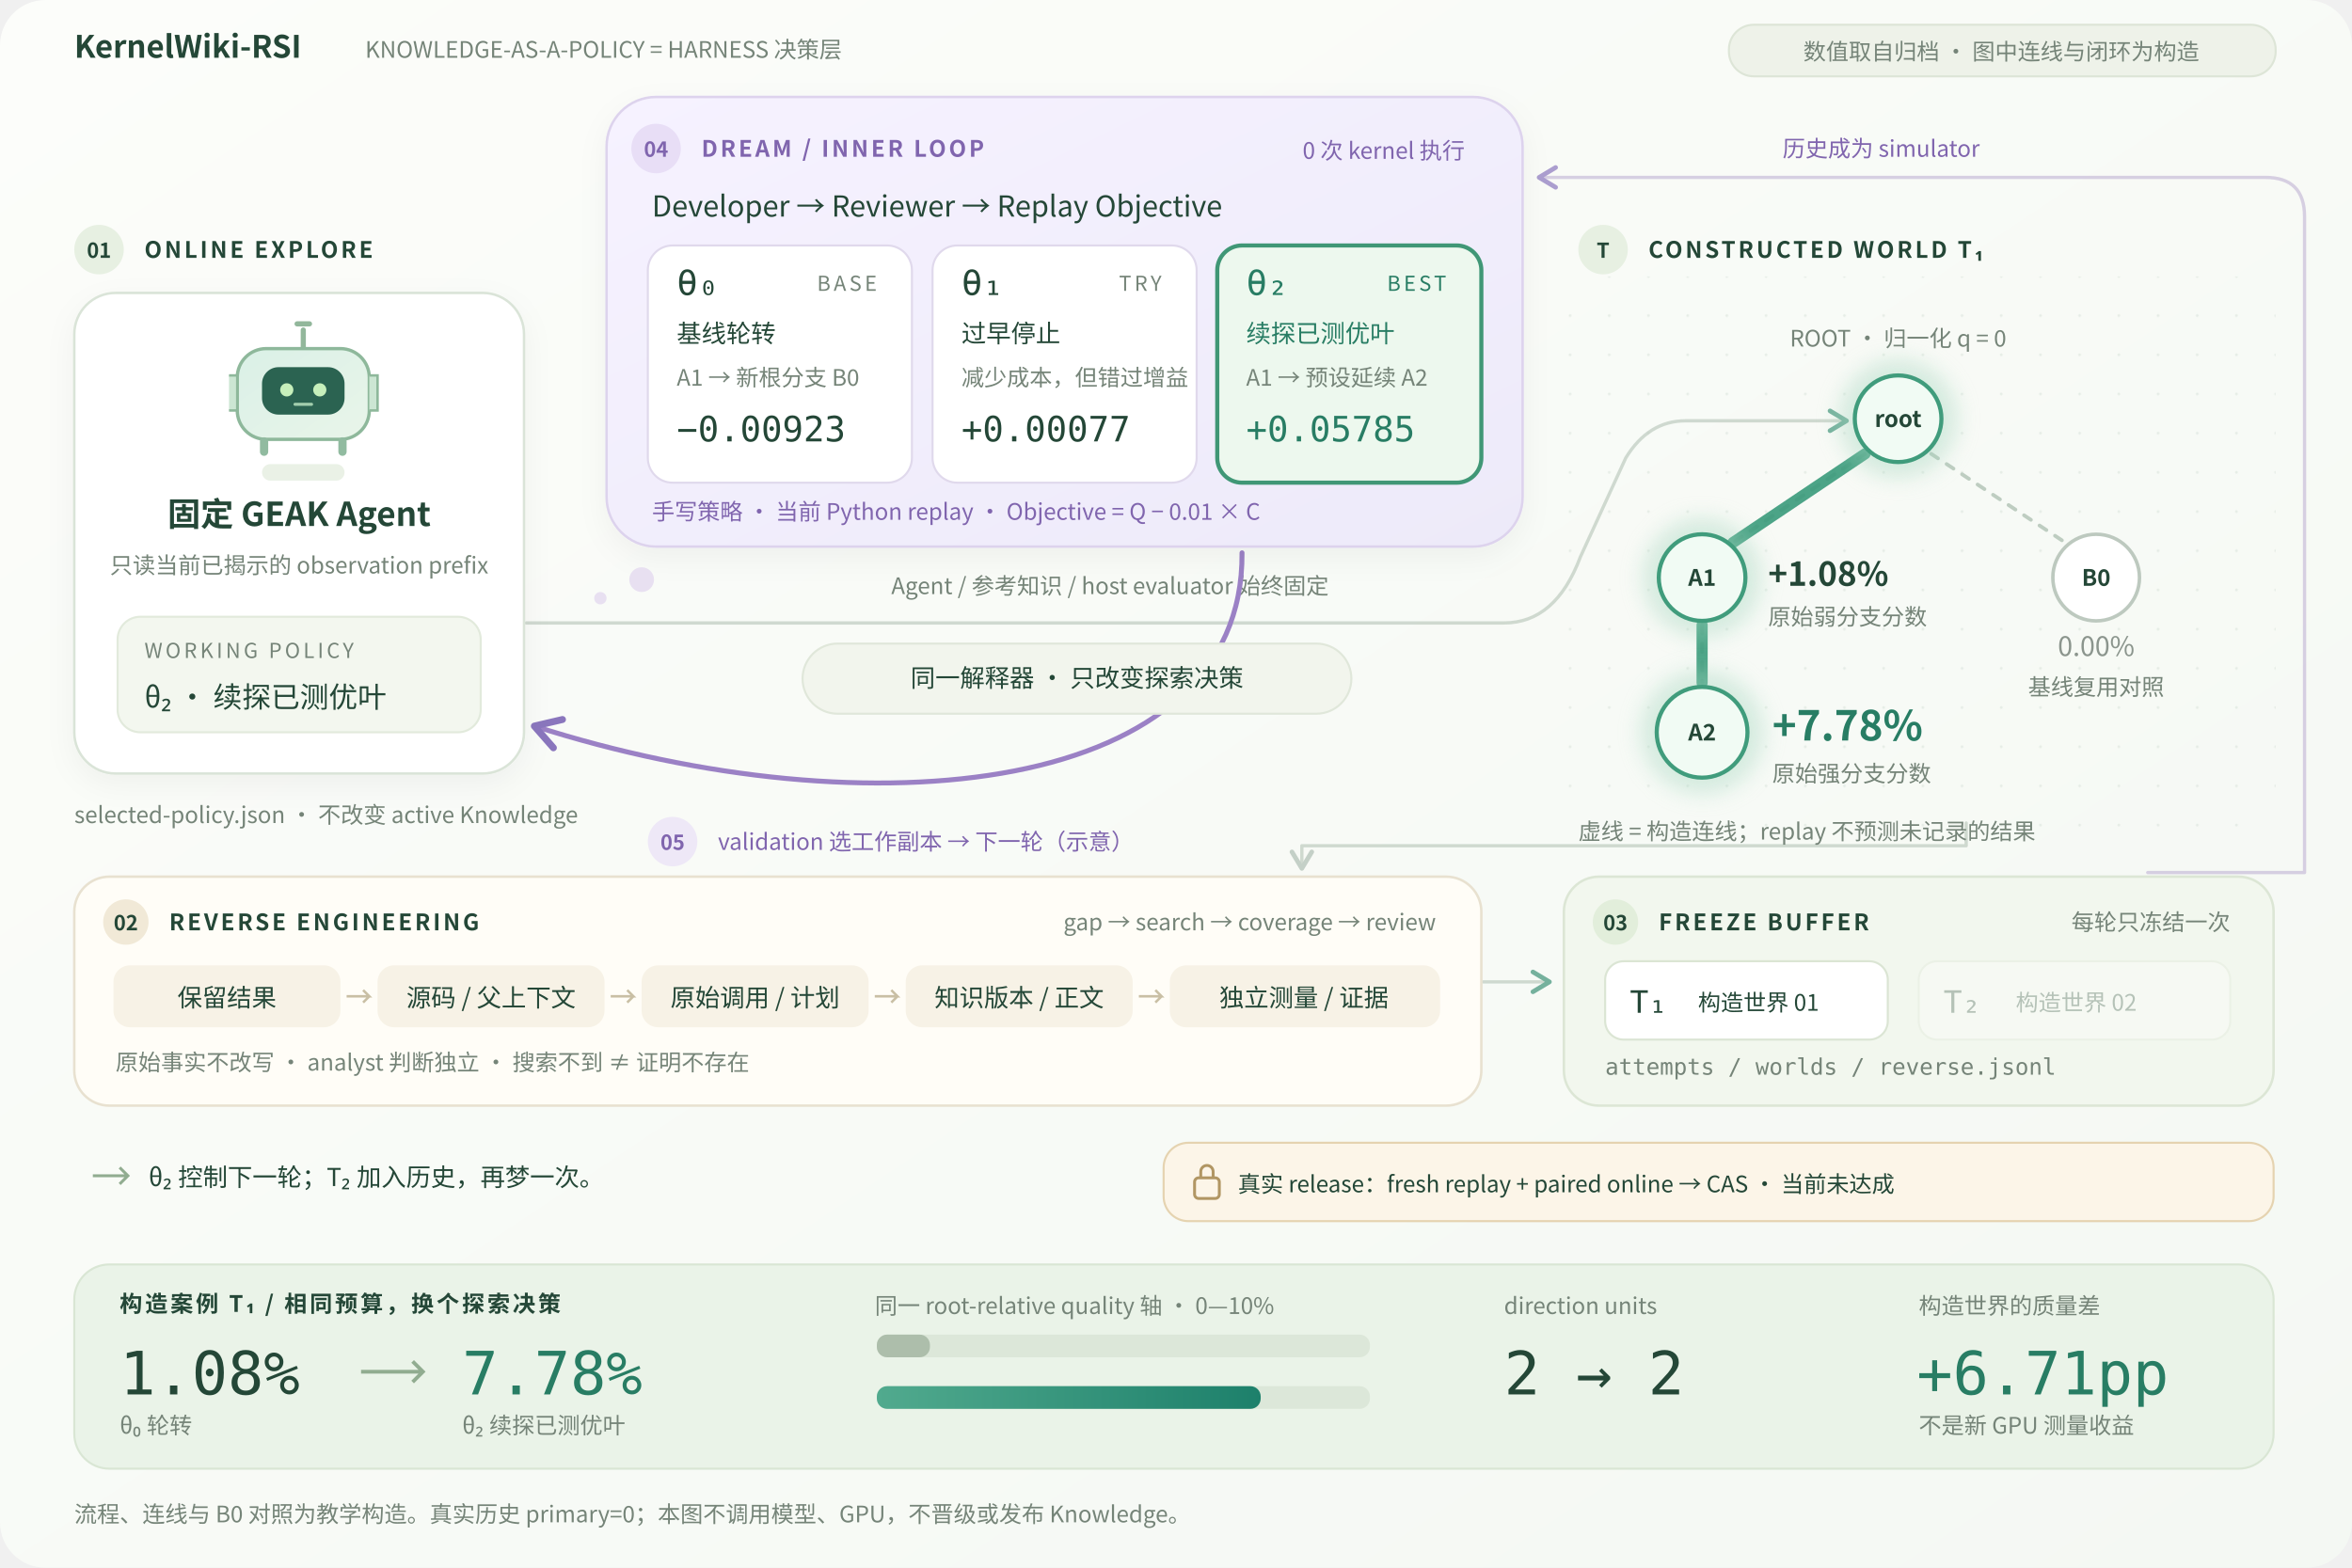
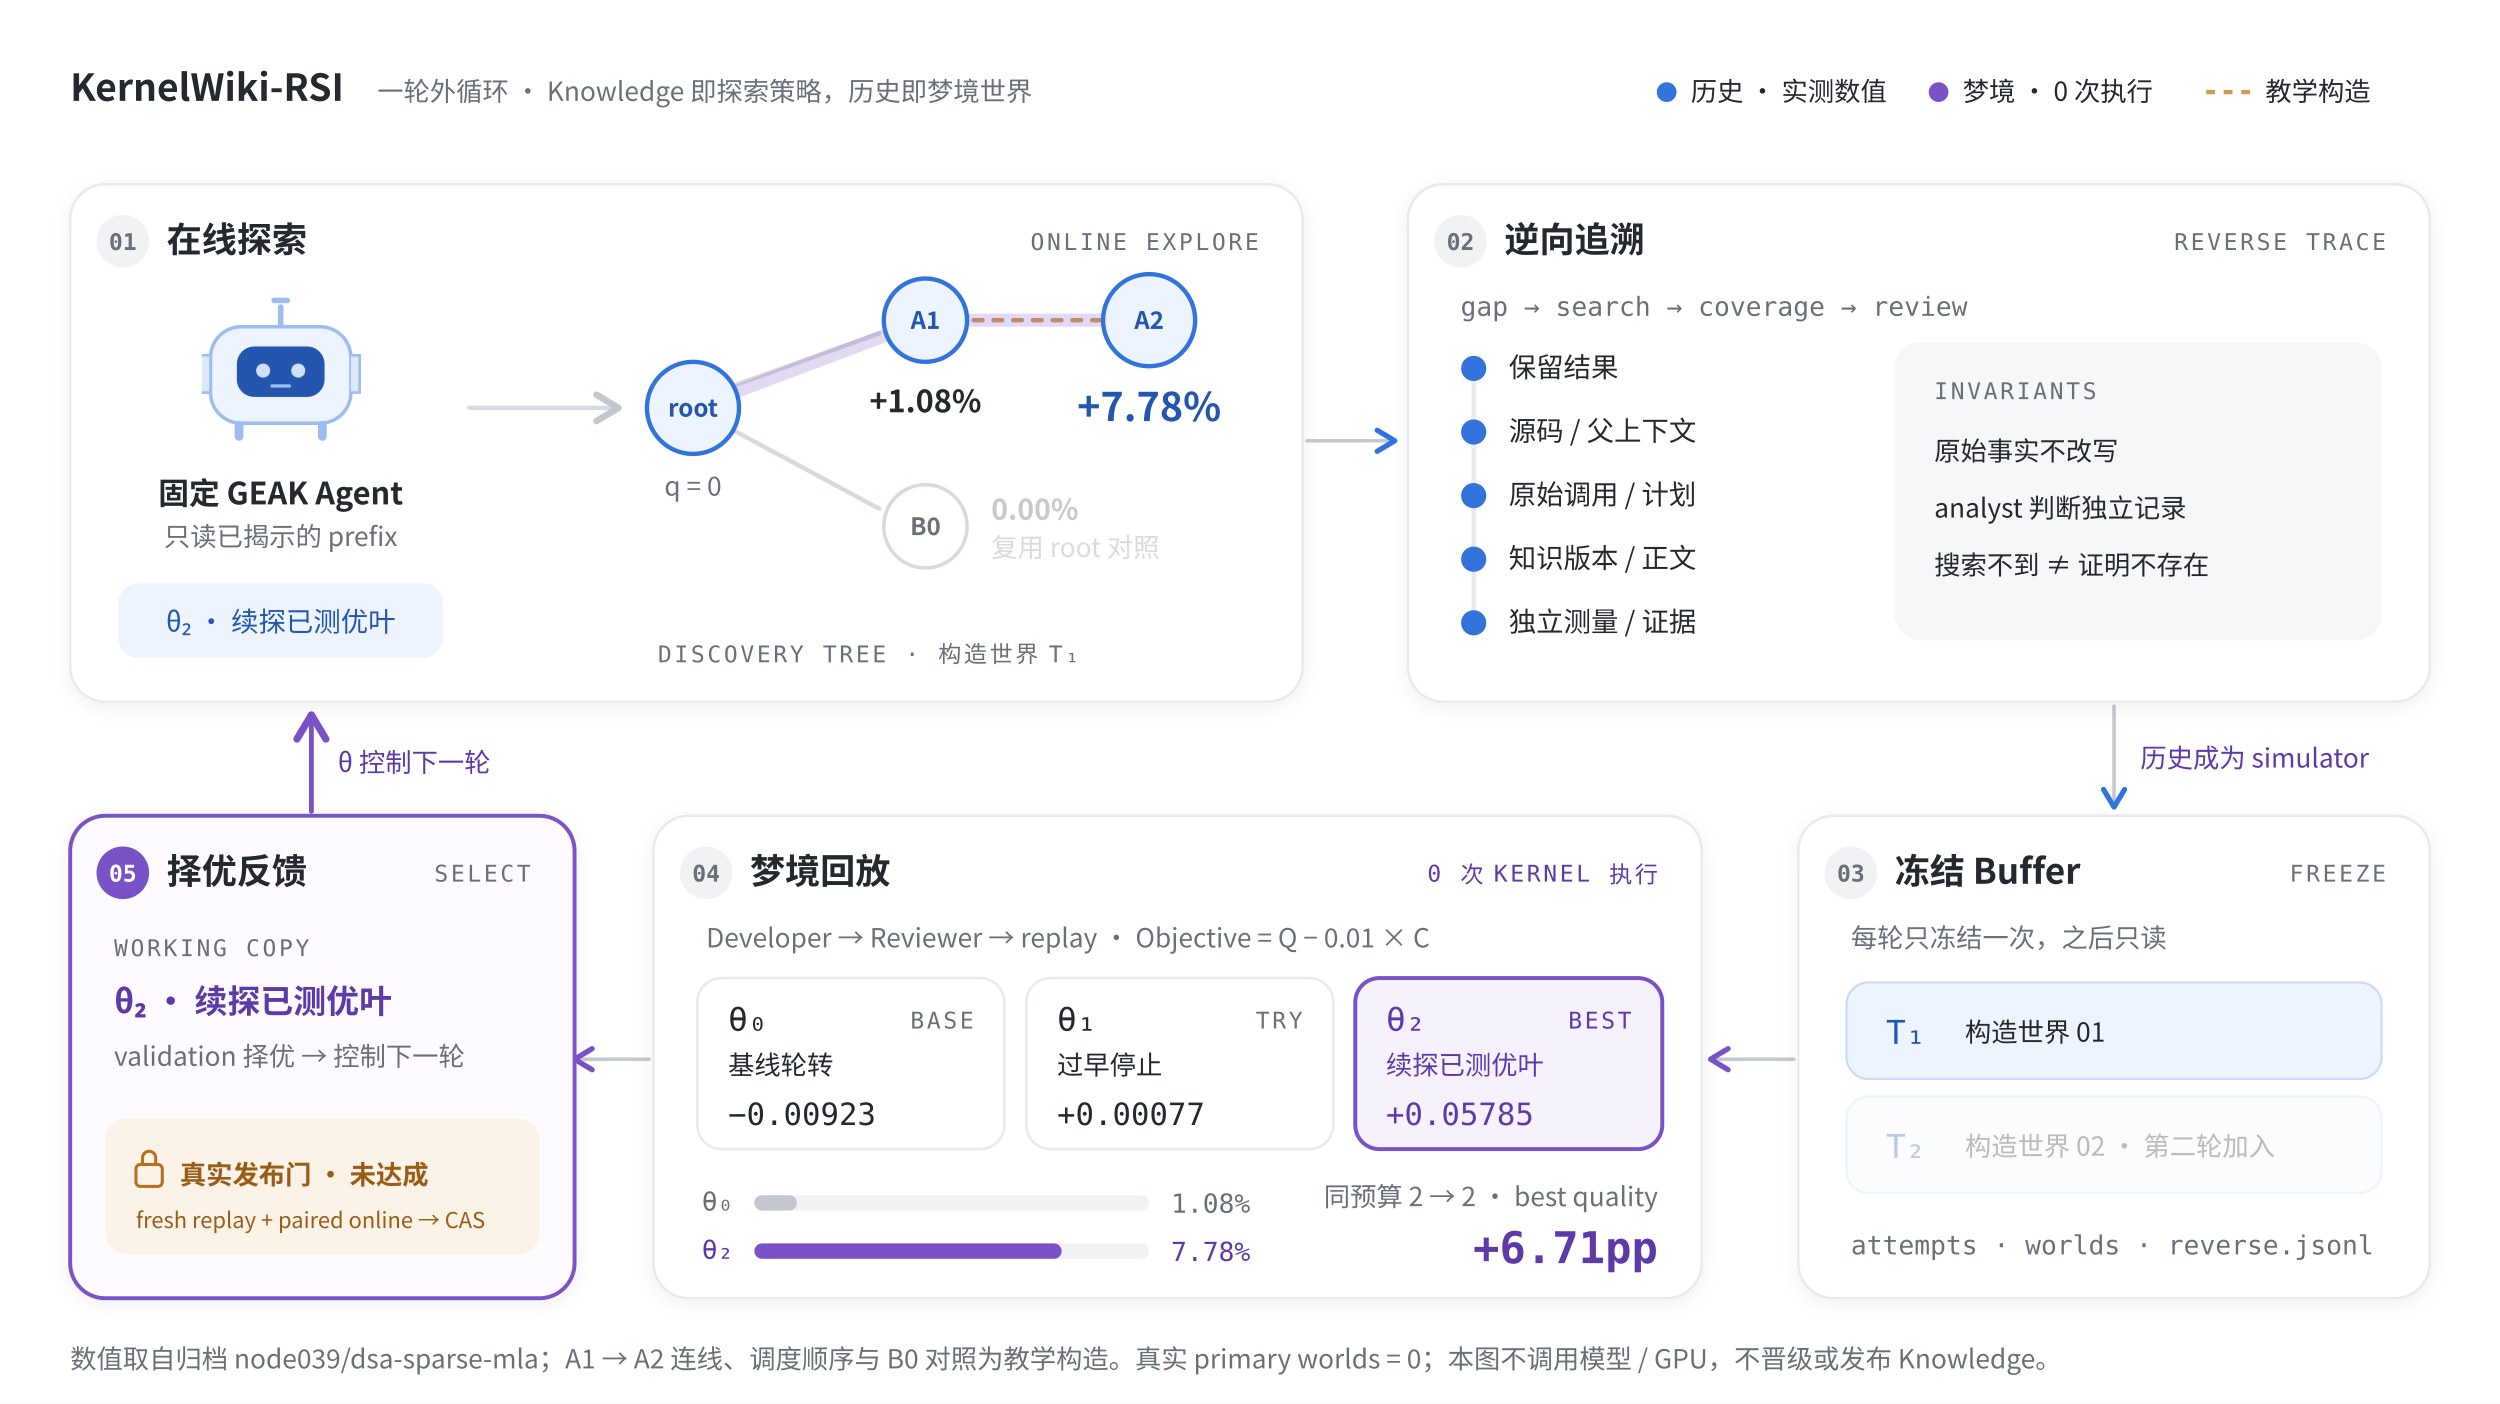
- <svg xmlns="http://www.w3.org/2000/svg" id="scene" class="scene-root" viewBox="0 0 1140 760" role="img" aria-labelledby="scene-title scene-description" data-phase="4" data-playing="false" data-round="1" data-trial="continue" width="1140" height="760">
+ <svg xmlns="http://www.w3.org/2000/svg" id="scene" class="scene-root" viewBox="0 0 1140 640" role="img" aria-labelledby="scene-title scene-description" data-phase="4" data-round="1" data-trial="continue" data-focus="false" data-playing="false" width="1140" height="640">
  <defs>
-     <linearGradient id="paper" x2="1" y2="1">
-       <stop stop-color="#fcfdfa" />
-       <stop offset="1" stop-color="#f4f8f3" />
-     </linearGradient>
-     <linearGradient id="mint" x2="1" y2="1">
-       <stop stop-color="#daf0e7" />
-       <stop offset="1" stop-color="#e9f5e9" />
-     </linearGradient>
-     <linearGradient id="dream" x2="1" y2="1">
-       <stop stop-color="#f6f2ff" />
-       <stop offset="1" stop-color="#edeaf9" />
-     </linearGradient>
-     <linearGradient id="quality" x2="1">
-       <stop stop-color="#51aa8e" />
-       <stop offset="1" stop-color="#1d806b" />
-     </linearGradient>
-     <pattern id="dots" width="19" height="19" patternUnits="userSpaceOnUse">
-       <circle cx="1" cy="1" r="0.7" fill="#ccd8cf" opacity=".6" />
-     </pattern>
-     <filter id="paper-shadow" x="-25%" y="-25%" width="150%" height="170%">
-       <feDropShadow dx="0" dy="5" stdDeviation="7" flood-color="#173d2e" flood-opacity=".045" />
+     <filter id="lift" x="-10%" y="-10%" width="120%" height="130%">
+       <feDropShadow dx="0" dy="2" stdDeviation="4" flood-color="#0f141e" flood-opacity=".06" />
    </filter>
-     <filter id="node-glow" x="-100%" y="-100%" width="300%" height="300%">
-       <feGaussianBlur stdDeviation="5" />
-     </filter>
-     <marker id="arrow-muted" markerWidth="8" markerHeight="8" refX="6" refY="4" orient="auto">
-       <path d="M1 1 L6 4 L1 7" fill="none" stroke="#aebdb3" stroke-width="1.4" stroke-linecap="round" stroke-linejoin="round" />
+     <marker id="head-line" markerWidth="8" markerHeight="8" refX="6" refY="4" orient="auto">
+       <path d="M1 1 L6 4 L1 7" fill="none" stroke="#c3c8d0" stroke-width="1.5" stroke-linecap="round" stroke-linejoin="round" />
    </marker>
-     <marker id="arrow-green" markerWidth="8" markerHeight="8" refX="6" refY="4" orient="auto">
-       <path d="M1 1 L6 4 L1 7" fill="none" stroke="#3d9177" stroke-width="1.4" stroke-linecap="round" stroke-linejoin="round" />
+     <marker id="head-env" markerWidth="8" markerHeight="8" refX="6" refY="4" orient="auto">
+       <path d="M1 1 L6 4 L1 7" fill="none" stroke="#3273dc" stroke-width="1.5" stroke-linecap="round" stroke-linejoin="round" />
    </marker>
-     <marker id="arrow-purple" markerWidth="8" markerHeight="8" refX="6" refY="4" orient="auto">
-       <path d="M1 1 L6 4 L1 7" fill="none" stroke="#8a76bd" stroke-width="1.4" stroke-linecap="round" stroke-linejoin="round" />
+     <marker id="head-mid" markerWidth="8" markerHeight="8" refX="6" refY="4" orient="auto">
+       <path d="M1 1 L6 4 L1 7" fill="none" stroke="#7a52c7" stroke-width="1.5" stroke-linecap="round" stroke-linejoin="round" />
    </marker>
    <style>
-                 .scene-root{font-family:"Noto Sans CJK SC","PingFang SC","Microsoft YaHei",sans-serif;color:#244737}
-                 .scene-root text{fill:#244737}.scene-root .small{font-size:11px;fill:#758478}
-                 .scene-root .micro{font-size:10px;letter-spacing:1.5px;fill:#758478}
-                 .scene-root .label{font-size:11px;font-weight:600;letter-spacing:1.3px}
-                 .scene-root .mono{font-family:"DejaVu Sans Mono",monospace}
-                 .scene-root .muted{fill:#8b958d}.scene-root .green{fill:#287d64}.scene-root .purple{fill:#8065ae}
-                 .scene-root .route{fill:none;stroke-linecap:round;stroke-linejoin:round}
-                 .scene-root .flow{stroke:#bdcbbf;stroke-width:1.6;opacity:.7}
-                 .scene-root .flow-dream,.scene-root .flow-update{stroke:#c8bcd9}
-                 .scene-root .construct-edge{stroke:#becdc1;stroke-width:1.8;stroke-dasharray:4 5}
-                 .scene-root .replay-route{stroke-width:5.4;stroke-linecap:round;fill:none;opacity:0;transition:opacity .45s}
-                 .scene-root .replay-route.baseline{stroke:#bac6bc}
-                 .scene-root .replay-route.learned{stroke:#3a9a7b}
-                 .scene-root[data-trial="neutral"] .replay-route.baseline{opacity:.9}
-                 .scene-root[data-trial="continue"] .replay-route.learned{opacity:.9}
-                 .scene-root .node{cursor:pointer}.scene-root .node .node-ring{stroke:#bdc9bf;stroke-width:1.7;fill:#fff}
-                 .scene-root .node text.node-id{font-size:11px;font-weight:700;text-anchor:middle}
-                 .scene-root .node .node-halo{fill:#a1d4bc;opacity:0}
-                 .scene-root .node.revealed .node-ring{stroke:#409c7c;stroke-width:2;fill:#f1fbf4}
-                 .scene-root .node.revealed .node-halo{opacity:.4}
-                 .scene-root .node:focus{outline:none}.scene-root .node:focus .node-ring{stroke:#7557ac;stroke-width:3}
-                 .scene-root .trial-card{fill:#fff;stroke:#e0d9ec;stroke-width:1;transition:stroke .3s,fill .3s}
-                 .scene-root .trial.active .trial-card{fill:#faf7ff;stroke:#ab95d0;stroke-width:1.8}
-                 .scene-root .trial.winner .trial-card{fill:#f7fbf6;stroke:#7aae92;stroke-width:1.5}
-                 .scene-root .trial.winner.active .trial-card{fill:#edf8ee;stroke:#409776;stroke-width:2}
-                 .scene-root .module{transition:stroke .4s;stroke-width:1.2}
-                 .scene-root[data-phase="0"] .online-module{stroke:#75b696;stroke-width:1.8}
-                 .scene-root[data-phase="1"] .reverse-module{stroke:#c9ac6b;stroke-width:1.8}
-                 .scene-root[data-phase="2"] .buffer-module{stroke:#75b696;stroke-width:1.8}
-                 .scene-root[data-phase="3"] .dream-module{stroke:#b6a0d3;stroke-width:1.8}
-                 .scene-root[data-phase="0"] .flow-online,.scene-root[data-phase="1"] .flow-reverse,.scene-root[data-phase="2"] .flow-freeze{stroke:#548e6d;stroke-width:2.4;opacity:1}
-                 .scene-root[data-phase="3"] .flow-dream,.scene-root[data-phase="4"] .flow-update{stroke:#9b81c5;stroke-width:2.4;opacity:1}
-                 .scene-root[data-playing="true"][data-phase="0"] .flow-online,.scene-root[data-playing="true"][data-phase="1"] .flow-reverse,.scene-root[data-playing="true"][data-phase="2"] .flow-freeze,.scene-root[data-playing="true"][data-phase="3"] .flow-dream,.scene-root[data-playing="true"][data-phase="4"] .flow-update{stroke-dasharray:7 7;animation:flow 1.6s linear infinite}
-                 .scene-root .world-next{opacity:.3}.scene-root[data-round="2"] .world-next{opacity:1}
-                 @keyframes flow{to{stroke-dashoffset:-28}}
+                 .scene-root{font-family:"Noto Sans SC","Noto Sans CJK SC","PingFang SC","Microsoft YaHei",system-ui,sans-serif}
+                 .scene-root text{fill:#24292f}
+                 .scene-root .mono{font-family:"JetBrains Mono","DejaVu Sans Mono",ui-monospace,monospace}
+                 .scene-root .h{font-size:16px;font-weight:600}
+                 .scene-root .tag{font-family:"JetBrains Mono","DejaVu Sans Mono",ui-monospace,monospace;font-size:10.5px;letter-spacing:1.2px;fill:#6a7079}
+                 .scene-root .small{font-size:12px;fill:#6a7079}
+                 .scene-root .env{fill:#2456b0}.scene-root .mid{fill:#5e3aa8}.scene-root .warm{fill:#9a5d17}
+                 .scene-root .card{fill:#fff;stroke:#e9eaee;stroke-width:1.2;transition:stroke .35s,fill .35s}
+                 .scene-root .badge{fill:#f1f2f4;transition:fill .35s}
+                 .scene-root .badge-n{font-family:"JetBrains Mono","DejaVu Sans Mono",monospace;font-size:10.5px;font-weight:600;text-anchor:middle;fill:#6a7079}
+                 .scene-root .station,.scene-root .edge-label{transition:opacity .45s}
+                 .scene-root[data-focus="true"] .station{opacity:.38}
+                 .scene-root[data-focus="true"][data-phase="0"] .s0,.scene-root[data-focus="true"][data-phase="0"] .tree,
+                 .scene-root[data-focus="true"][data-phase="1"] .s1,.scene-root[data-focus="true"][data-phase="1"] .tree,
+                 .scene-root[data-focus="true"][data-phase="2"] .s2,
+                 .scene-root[data-focus="true"][data-phase="3"] .s3,.scene-root[data-focus="true"][data-phase="3"] .tree,
+                 .scene-root[data-focus="true"][data-phase="4"] .s4{opacity:1}
+                 .scene-root[data-phase="0"] .s0 .card,.scene-root[data-phase="1"] .s1 .card,.scene-root[data-phase="2"] .s2 .card{stroke:#3273dc;stroke-width:1.8;fill:#fbfcff}
+                 .scene-root[data-phase="3"] .s3 .card,.scene-root[data-phase="4"] .s4 .card{stroke:#7a52c7;stroke-width:1.8;fill:#fdfbff}
+                 .scene-root[data-phase="0"] .s0 .badge,.scene-root[data-phase="1"] .s1 .badge,.scene-root[data-phase="2"] .s2 .badge{fill:#3273dc}
+                 .scene-root[data-phase="3"] .s3 .badge,.scene-root[data-phase="4"] .s4 .badge{fill:#7a52c7}
+                 .scene-root[data-phase="0"] .s0 .badge-n,.scene-root[data-phase="1"] .s1 .badge-n,.scene-root[data-phase="2"] .s2 .badge-n,
+                 .scene-root[data-phase="3"] .s3 .badge-n,.scene-root[data-phase="4"] .s4 .badge-n{fill:#fff}
+                 .scene-root .edge{fill:none;stroke:#c3c8d0;stroke-width:1.6;stroke-linecap:round;transition:stroke .35s}
+                 .scene-root[data-phase="0"] .e0,.scene-root[data-phase="1"] .e1{stroke:#3273dc;stroke-width:2.2}
+                 .scene-root[data-phase="2"] .e2,.scene-root[data-phase="3"] .e3,.scene-root[data-phase="4"] .e4{stroke:#7a52c7;stroke-width:2.2}
+                 .scene-root[data-playing="true"][data-phase="0"] .e0,.scene-root[data-playing="true"][data-phase="1"] .e1,.scene-root[data-playing="true"][data-phase="2"] .e2,
+                 .scene-root[data-playing="true"][data-phase="3"] .e3,.scene-root[data-playing="true"][data-phase="4"] .e4{stroke-dasharray:5 6;animation:flow 1.2s linear infinite}
+                 .scene-root[data-focus="true"] .edge-label{opacity:.4}
+                 .scene-root[data-focus="true"][data-phase="2"] .l2,.scene-root[data-focus="true"][data-phase="4"] .l4{opacity:1}
+                 .scene-root #token{opacity:0;transition:opacity .25s}
+                 .scene-root .tree-edge{stroke:#d7dae0;stroke-width:2;fill:none;stroke-linecap:round}
+                 .scene-root .construct{stroke:#d29b55;stroke-dasharray:4 5}
+                 .scene-root .route{fill:none;stroke:#7a52c7;stroke-width:6;stroke-linecap:round;stroke-linejoin:round;opacity:0;transition:opacity .4s}
+                 .scene-root[data-phase="3"][data-trial="neutral"] .route.baseline,.scene-root[data-phase="3"][data-trial="stop"] .route.stop,.scene-root[data-phase="3"][data-trial="continue"] .route.learned,.scene-root[data-phase="4"] .route.learned{opacity:.22}
+                 .scene-root .node{cursor:pointer}
+                 .scene-root .node-ring{fill:#fff;stroke:#d7dae0;stroke-width:1.6;transition:fill .35s,stroke .35s}
+                 .scene-root .node-id{font-size:11px;font-weight:700;text-anchor:middle;fill:#6a7079}
+                 .scene-root .node.revealed .node-ring{fill:#eef4fd;stroke:#3273dc;stroke-width:2}
+                 .scene-root .node.revealed .node-id{fill:#2456b0}
+                 .scene-root .node:focus{outline:none}.scene-root .node:focus .node-ring{stroke:#7a52c7;stroke-width:3}
+                 .scene-root .node-score{opacity:.25;transition:opacity .35s}.scene-root .node-score.revealed{opacity:1}
+                 .scene-root .step-dot{fill:#fff;stroke:#c3c8d0;stroke-width:1.5;transition:fill .3s,stroke .3s}
+                 .scene-root .step.reached .step-dot{fill:#3273dc;stroke:#3273dc}
+                 .scene-root .step text{fill:#6a7079;transition:fill .3s}.scene-root .step.reached text{fill:#24292f}
+                 .scene-root .trial-card{fill:#fff;stroke:#e9eaee;stroke-width:1.2;transition:stroke .3s,fill .3s}
+                 .scene-root .trial.active .trial-card{fill:#f6f2fd;stroke:#7a52c7;stroke-width:1.8}
+                 .scene-root .world-next{opacity:.32;transition:opacity .4s}.scene-root[data-round="2"] .world-next{opacity:1}
+                 @keyframes flow{to{stroke-dashoffset:-22}}
                @media(prefers-reduced-motion:reduce){.scene-root *{animation:none!important;transition:none!important}}
              </style>
  </defs>
-   <rect width="1140" height="760" rx="22" fill="url(#paper)" />
-   <rect x="756" y="134" width="347" height="267" rx="20" fill="url(#dots)" opacity=".6" />
-   <text x="36" y="28" font-size="15" font-weight="600">KernelWiki-RSI</text>
-   <text x="177" y="28" class="small">KNOWLEDGE-AS-A-POLICY = HARNESS 决策层</text>
-   <rect x="838" y="12" width="265" height="25" rx="12" fill="#eef2e9" stroke="#dde5d7" />
-   <text x="970" y="29" text-anchor="middle" class="small">数值取自归档 · 图中连线与闭环为构造</text>
-   <path class="route flow flow-online" d="M255 302 H729 Q754 302 766 270 L788 222 Q799 204 817 204 H895" marker-end="url(#arrow-green)" />
-   <text x="432" y="288" class="small">Agent / 参考知识 / host evaluator 始终固定</text>
-   <path class="route flow flow-reverse" d="M953 399 V410 H631 V421" marker-end="url(#arrow-muted)" />
-   <path class="route flow flow-freeze" d="M719 476 H751" marker-end="url(#arrow-green)" />
-   <path class="route flow flow-dream" d="M1041 423 H1117 V105 Q1117 86 1098 86 H746" marker-end="url(#arrow-purple)" />
-   <text x="864" y="76" class="small purple">历史成为 simulator</text>
-   <path class="route flow flow-update" d="M602 268 C603 386 421 404 259 352" marker-end="url(#arrow-purple)" />
-   <circle cx="326" cy="408" r="12" fill="#eee8f7" />
-   <text x="326" y="412" text-anchor="middle" font-size="10" class="purple" font-weight="600">05</text>
-   <text x="348" y="412" class="small purple" id="feedback-label">validation 选工作副本 → 下一轮（示意）</text>
-   <circle cx="48" cy="121" r="12" fill="#e7f0e2" />
-   <text x="48" y="125" text-anchor="middle" font-size="10" font-weight="600">01</text>
-   <text x="70" y="125" class="label">ONLINE EXPLORE</text>
-   <rect class="module online-module" x="36" y="142" width="218" height="233" rx="20" fill="#fff" stroke="#dae4d8" filter="url(#paper-shadow)" />
-   <g transform="translate(115 160)">
-     <path d="M32 0 V9 M29 -3h6" fill="none" stroke="#92b79b" stroke-width="2.5" stroke-linecap="round" />
-     <rect x="0" y="9" width="64" height="44" rx="14" fill="url(#mint)" stroke="#8eb89b" stroke-width="1.6" />
-     <path d="M-4 22h4v17h-4 M64 22h4v17h-4" fill="#cce6d3" stroke="#8eb89b" stroke-width="1.2" />
-     <rect x="12" y="18" width="40" height="23" rx="8" fill="#2b6351" />
-     <circle cx="24" cy="29" r="3.2" fill="#c6efbb" />
-     <circle cx="40" cy="29" r="3.2" fill="#c6efbb" />
-     <path d="M28 36h8" stroke="#a2cead" stroke-width="1.5" stroke-linecap="round" />
-     <path d="M13 54v5 M51 54v5" stroke="#91bba0" stroke-width="4" stroke-linecap="round" />
-     <rect x="12" y="65" width="40" height="8" rx="4" fill="#eaf1e6" />
-   </g>
-   <text x="145" y="255" text-anchor="middle" font-size="16" font-weight="600">固定 GEAK Agent</text>
-   <text x="145" y="278" text-anchor="middle" class="small">只读当前已揭示的 observation prefix</text>
-   <rect x="57" y="299" width="176" height="56" rx="11" fill="#f3f7ef" stroke="#e2eadc" />
-   <text x="70" y="319" class="micro">WORKING POLICY</text>
-   <text x="70" y="343" font-size="14" id="working-policy">θ₂ · 续探已测优叶</text>
-   <text x="36" y="399" class="small">selected-policy.json · 不改变 active Knowledge</text>
-   <rect class="module dream-module" x="294" y="47" width="444" height="218" rx="24" fill="url(#dream)" stroke="#ddd3ed" filter="url(#paper-shadow)" />
-   <circle cx="311" cy="281" r="6" fill="#e8e0f1" />
-   <circle cx="291" cy="290" r="3" fill="#e8e0f1" />
-   <circle cx="318" cy="72" r="12" fill="#e8def6" />
-   <text x="318" y="76" text-anchor="middle" font-size="10" class="purple" font-weight="600">04</text>
-   <text x="340" y="76" class="label purple">DREAM / INNER LOOP</text>
-   <text x="710" y="77" text-anchor="end" class="small purple">0 次 kernel 执行</text>
-   <text x="316" y="105" font-size="14" font-weight="500">Developer → Reviewer → Replay Objective</text>
-   <g class="trial" data-trial-card="neutral">
-     <rect class="trial-card" x="314" y="119" width="128" height="115" rx="12" />
-     <text x="328" y="143" class="mono" font-size="17">θ₀</text>
-     <text x="425" y="141" text-anchor="end" class="micro">BASE</text>
-     <text x="328" y="166" font-size="12">基线轮转</text>
-     <text x="328" y="187" class="small">A1 → 新根分支 B0</text>
-     <text id="score-neutral" x="328" y="214" class="mono" font-size="17">−0.00923</text>
-   </g>
-   <g class="trial" data-trial-card="stop">
-     <rect class="trial-card" x="452" y="119" width="128" height="115" rx="12" />
-     <text x="466" y="143" class="mono" font-size="17">θ₁</text>
-     <text x="563" y="141" text-anchor="end" class="micro">TRY</text>
-     <text x="466" y="166" font-size="12">过早停止</text>
-     <text x="466" y="187" class="small">减少成本，但错过增益</text>
-     <text id="score-stop" x="466" y="214" class="mono" font-size="17">+0.00077</text>
-   </g>
-   <g class="trial winner active" data-trial-card="continue">
-     <rect class="trial-card" x="590" y="119" width="128" height="115" rx="12" />
-     <text x="604" y="143" class="mono green" font-size="17">θ₂</text>
-     <text x="701" y="141" text-anchor="end" class="micro green">BEST</text>
-     <text x="604" y="166" font-size="12" class="green">续探已测优叶</text>
-     <text x="604" y="187" class="small">A1 → 预设延续 A2</text>
-     <text id="score-continue" x="604" y="214" class="mono green" font-size="17">+0.05785</text>
-   </g>
-   <text x="316" y="252" class="small purple">手写策略 · 当前 Python replay · Objective = Q − 0.01 × C</text>
-   <rect x="389" y="312" width="266" height="34" rx="17" fill="#f2f5ed" stroke="#e0e7da" />
-   <text x="522" y="333" text-anchor="middle" font-size="12">同一解释器 · 只改变探索决策</text>
-   <circle cx="777" cy="121" r="12" fill="#e7f0e2" />
-   <text x="777" y="125" text-anchor="middle" font-size="10" font-weight="600">T</text>
-   <text x="799" y="125" class="label" id="tree-title">CONSTRUCTED WORLD T₁</text>
-   <text x="920" y="168" text-anchor="middle" class="small">ROOT · 归一化 q = 0</text>
-   <path class="route construct-edge" d="M904 220 L840 263 M936 220 L1001 263 M825 303 V331" />
-   <path class="replay-route baseline" d="M904 220 L840 263 M936 220 L1001 263" />
-   <path class="replay-route learned" d="M904 220 L840 263 M825 303 V331" />
-   <g class="node revealed" data-node="root" aria-label="查看 root 证据">
-     <circle class="node-halo" cx="920" cy="203" r="29" filter="url(#node-glow)" />
-     <circle class="node-ring" cx="920" cy="203" r="21" />
-     <text class="node-id" x="920" y="207">root</text>
-   </g>
-   <g class="node revealed" data-node="A1" aria-label="查看 A1 分数出处">
-     <circle class="node-halo" cx="825" cy="280" r="29" filter="url(#node-glow)" />
-     <circle class="node-ring" cx="825" cy="280" r="21" />
-     <text class="node-id" x="825" y="284">A1</text>
-   </g>
-   <text id="node-a1-quality" x="857" y="284" font-size="16" font-weight="600">+1.08%</text>
-   <text x="857" y="303" class="small">原始弱分支分数</text>
-   <g class="node" data-node="B0" aria-label="查看 B0 对照说明">
-     <circle class="node-halo" cx="1016" cy="280" r="29" filter="url(#node-glow)" />
-     <circle class="node-ring" cx="1016" cy="280" r="21" />
-     <text class="node-id" x="1016" y="284">B0</text>
-   </g>
-   <text x="1016" y="318" text-anchor="middle" font-size="13" class="muted">0.00%</text>
-   <text x="1016" y="337" text-anchor="middle" class="small">基线复用对照</text>
-   <g class="node revealed" data-node="A2" aria-label="查看 A2 分数出处与构造连线">
-     <circle class="node-halo" cx="825" cy="355" r="30" filter="url(#node-glow)" />
-     <circle class="node-ring" cx="825" cy="355" r="22" />
-     <text class="node-id" x="825" y="359">A2</text>
-   </g>
-   <text id="node-a2-quality" x="859" y="359" font-size="20" font-weight="600" class="green">+7.78%</text>
-   <text x="859" y="379" class="small">原始强分支分数</text>
-   <text x="765" y="407" class="small">虚线 = 构造连线；replay 不预测未记录的结果</text>
-   <rect class="module reverse-module" x="36" y="425" width="682" height="111" rx="17" fill="#fffdf7" stroke="#e8e1d0" />
-   <circle cx="61" cy="447" r="11" fill="#f1e9d7" />
-   <text x="61" y="451" text-anchor="middle" font-size="10" font-weight="600">02</text>
-   <text x="82" y="451" class="label">REVERSE ENGINEERING</text>
-   <text x="696" y="451" text-anchor="end" class="small">gap → search → coverage → review</text>
-   <g font-size="12" text-anchor="middle">
-     <rect x="55" y="468" width="110" height="30" rx="8" fill="#f7f2e6" />
-     <text x="110" y="488">保留结果</text>
-     <rect x="183" y="468" width="110" height="30" rx="8" fill="#f7f2e6" />
-     <text x="238" y="488">源码 / 父上下文</text>
-     <rect x="311" y="468" width="110" height="30" rx="8" fill="#f7f2e6" />
-     <text x="366" y="488">原始调用 / 计划</text>
-     <rect x="439" y="468" width="110" height="30" rx="8" fill="#f7f2e6" />
-     <text x="494" y="488">知识版本 / 正文</text>
-     <rect x="567" y="468" width="131" height="30" rx="8" fill="#f7f2e6" />
-     <text x="632" y="488">独立测量 / 证据</text>
-   </g>
-   <g stroke="#c9bfa4" fill="none" stroke-width="1.2">
-     <path d="M168 483h11l-3-3m3 3-3 3 M296 483h11l-3-3m3 3-3 3 M424 483h11l-3-3m3 3-3 3 M552 483h11l-3-3m3 3-3 3" />
-   </g>
-   <text x="56" y="519" class="small">原始事实不改写 · analyst 判断独立 · 搜索不到 ≠ 证明不存在</text>
-   <rect class="module buffer-module" x="758" y="425" width="344" height="111" rx="17" fill="#f2f7ee" stroke="#dce6d5" />
-   <circle cx="783" cy="447" r="11" fill="#e2eedb" />
-   <text x="783" y="451" text-anchor="middle" font-size="10" font-weight="600">03</text>
-   <text x="804" y="451" class="label">FREEZE BUFFER</text>
-   <text x="1081" y="451" text-anchor="end" class="small">每轮只冻结一次</text>
-   <rect x="778" y="466" width="137" height="38" rx="9" fill="#fff" stroke="#dbe5d4" />
-   <text x="790" y="491" class="mono" font-size="15">T₁</text>
-   <text x="823" y="490" font-size="11">构造世界 01</text>
-   <g class="world-next">
-     <rect x="930" y="466" width="151" height="38" rx="9" fill="#fff" stroke="#dbe5d4" />
-     <text x="942" y="491" class="mono" font-size="15">T₂</text>
-     <text x="977" y="490" font-size="11">构造世界 02</text>
-   </g>
-   <text x="778" y="521" class="small mono">attempts / worlds / reverse.jsonl</text>
-   <path d="M45 570h17m-4-4 4 4-4 4" fill="none" stroke="#91ac90" stroke-width="1.4" />
-   <text id="next-round-label" x="72" y="575" font-size="12">θ₂ 控制下一轮；T₂ 加入历史，再梦一次。</text>
-   <rect x="564" y="554" width="538" height="38" rx="12" fill="#fcf5e8" stroke="#e5d3b0" />
-   <g transform="translate(579 564)" stroke="#b19663" fill="none" stroke-width="1.4">
-     <rect x="0" y="7" width="12" height="10" rx="2" />
-     <path d="M3 7V4a3 3 0 0 1 6 0v3" />
-   </g>
-   <text x="600" y="578" font-size="11" fill="#926e39">真实 release：fresh replay + paired online → CAS · 当前未达成</text>
-   <rect x="36" y="613" width="1066" height="99" rx="17" fill="#eaf3e8" stroke="#d9e6d4" />
-   <text x="58" y="636" class="label" id="comparison-title">构造案例 T₁ / 相同预算，换个探索决策</text>
-   <text id="baseline-quality" x="58" y="676" class="mono" font-size="29" fill="#859185">1.08%</text>
-   <path d="M175 665h30m-5-5 5 5-5 5" stroke="#91ac90" fill="none" stroke-width="1.8" />
-   <text id="candidate-quality" x="224" y="676" class="mono green" font-size="29">7.78%</text>
-   <text x="58" y="695" class="small">θ₀ 轮转</text>
-   <text x="224" y="695" class="small">θ₂ 续探已测优叶</text>
-   <text x="424" y="637" class="small">同一 root-relative quality 轴 · 0—10%</text>
-   <rect x="425" y="647" width="239" height="11" rx="5" fill="#dce7d9" />
-   <rect id="baseline-bar" x="425" y="647" width="25.743" height="11" rx="5" fill="#adbeab" />
-   <rect x="425" y="672" width="239" height="11" rx="5" fill="#dce7d9" />
-   <rect id="candidate-bar" x="425" y="672" width="186.053" height="11" rx="5" fill="url(#quality)" />
-   <text x="729" y="637" class="small">direction units</text>
-   <text x="729" y="676" class="mono" font-size="29">2 → 2</text>
-   <text x="930" y="637" class="small">构造世界的质量差</text>
-   <text id="quality-gain" x="929" y="676" class="mono green" font-size="29">+6.71pp</text>
-   <text x="930" y="695" class="small">不是新 GPU 测量收益</text>
-   <text x="36" y="738" class="small">流程、连线与 B0 对照为教学构造。真实历史 primary=0；本图不调用模型、GPU，不晋级或发布 Knowledge。</text>
+   <rect width="1140" height="640" fill="#fff" />
+   <text x="32" y="46" font-size="17" font-weight="700">KernelWiki-RSI</text>
+   <text x="172" y="46" class="small">一轮外循环 · Knowledge 即探索策略，历史即梦境世界</text>
+   <g class="small" font-size="11">
+     <circle cx="760" cy="42" r="4.5" fill="#3273dc" />
+     <text x="771" y="46">历史 · 实测数值</text>
+     <circle cx="884" cy="42" r="4.5" fill="#7a52c7" />
+     <text x="895" y="46">梦境 · 0 次执行</text>
+     <path d="M1006 42h20" stroke="#d29b55" stroke-width="2" stroke-dasharray="4 4" />
+     <text x="1033" y="46">教学构造</text>
+   </g>
+   <path id="edge-0" class="edge e0" d="M596 201 H636" marker-end="url(#head-env)" />
+   <path id="edge-1" class="edge e1" d="M964 322 V368" marker-end="url(#head-env)" />
+   <path id="edge-2" class="edge e2" d="M818 483 H780" marker-end="url(#head-mid)" />
+   <path id="edge-3" class="edge e3" d="M296 483 H262" marker-end="url(#head-mid)" />
+   <path id="edge-4" class="edge e4" d="M142 370 V326" marker-end="url(#head-mid)" />
+   <text class="edge-label l2 small mid" x="976" y="350">历史成为 simulator</text>
+   <text class="edge-label l4 small mid" x="154" y="352">θ 控制下一轮</text>
+   <g class="station s0">
+     <rect class="card" x="32" y="84" width="562" height="236" rx="16" filter="url(#lift)" />
+     <circle class="badge" cx="56" cy="110" r="12" />
+     <text class="badge-n" x="56" y="114">01</text>
+     <text x="76" y="115" class="h">在线探索</text>
+     <text x="574" y="114" text-anchor="end" class="tag">ONLINE EXPLORE</text>
+     <g transform="translate(96 140)">
+       <path d="M32 0 V9 M29 -3h6" fill="none" stroke="#9dbdf0" stroke-width="2.5" stroke-linecap="round" />
+       <rect x="0" y="9" width="64" height="44" rx="14" fill="#eef4fd" stroke="#9dbdf0" stroke-width="1.6" />
+       <path d="M-4 22h4v17h-4 M64 22h4v17h-4" fill="#dde9fb" stroke="#9dbdf0" stroke-width="1.2" />
+       <rect x="12" y="18" width="40" height="23" rx="8" fill="#2456b0" />
+       <circle cx="24" cy="29" r="3.2" fill="#cfe0ff" />
+       <circle cx="40" cy="29" r="3.2" fill="#cfe0ff" />
+       <path d="M28 36h8" stroke="#9dbdf0" stroke-width="1.5" stroke-linecap="round" />
+       <path d="M13 54v5 M51 54v5" stroke="#9dbdf0" stroke-width="4" stroke-linecap="round" />
+     </g>
+     <text x="128" y="230" text-anchor="middle" font-size="14" font-weight="600">固定 GEAK Agent</text>
+     <text x="128" y="249" text-anchor="middle" class="small">只读已揭示的 prefix</text>
+     <rect x="54" y="266" width="148" height="34" rx="9" fill="#eef4fd" />
+     <text id="working-policy" x="128" y="288" text-anchor="middle" font-size="12.5" class="env">θ₂ · 续探已测优叶</text>
+     <path class="tree-edge" d="M214 186 H282" marker-end="url(#head-line)" />
+     <text id="tree-title" x="300" y="302" class="tag">DISCOVERY TREE · 构造世界 T₁</text>
+   </g>
+   <g class="station tree">
+     <path class="tree-edge" d="M334 176 L401 152 M334 196 L401 232" />
+     <path class="tree-edge construct" d="M444 146 H502" />
+     <path class="route baseline" d="M316 186 L422 146 M316 186 L422 240" />
+     <path class="route stop" d="M316 186 L422 146" />
+     <path class="route learned" d="M316 186 L422 146 H524" />
+     <g class="node revealed" data-node="root" aria-label="查看 root 证据">
+       <circle class="node-ring" cx="316" cy="186" r="21" />
+       <text class="node-id" x="316" y="190">root</text>
+     </g>
+     <text x="316" y="226" text-anchor="middle" class="small">q = 0</text>
+     <g class="node revealed" data-node="A1" aria-label="查看 A1 分数出处">
+       <circle class="node-ring" cx="422" cy="146" r="19" />
+       <text class="node-id" x="422" y="150">A1</text>
+     </g>
+     <text id="node-a1-quality" class="node-score revealed" data-score-node="A1" x="422" y="188" text-anchor="middle" font-size="14" font-weight="600">+1.08%</text>
+     <g class="node revealed" data-node="A2" aria-label="查看 A2 分数出处与构造连线">
+       <circle class="node-ring" cx="524" cy="146" r="21" />
+       <text class="node-id" x="524" y="150">A2</text>
+     </g>
+     <text id="node-a2-quality" class="node-score env revealed" data-score-node="A2" x="524" y="192" text-anchor="middle" font-size="18" font-weight="700">+7.78%</text>
+     <g class="node" data-node="B0" aria-label="查看 B0 对照说明">
+       <circle class="node-ring" cx="422" cy="240" r="19" />
+       <text class="node-id" x="422" y="244">B0</text>
+     </g>
+     <text class="node-score" data-score-node="B0" x="452" y="237" font-size="13" font-weight="600">0.00%</text>
+     <text class="node-score small" data-score-node="B0" x="452" y="254">复用 root 对照</text>
+   </g>
+   <g class="station s1">
+     <rect class="card" x="642" y="84" width="466" height="236" rx="16" filter="url(#lift)" />
+     <circle class="badge" cx="666" cy="110" r="12" />
+     <text class="badge-n" x="666" y="114">02</text>
+     <text x="686" y="115" class="h">逆向追溯</text>
+     <text x="1088" y="114" text-anchor="end" class="tag">REVERSE TRACE</text>
+     <text x="666" y="144" class="small mono" font-size="10.5">gap → search → coverage → review</text>
+     <path d="M672 168 V284" stroke="#e9eaee" stroke-width="2" />
+     <g font-size="12.5">
+       <g class="step reached" data-step="0">
+         <circle class="step-dot" cx="672" cy="168" r="5" />
+         <text x="688" y="172">保留结果</text>
+       </g>
+       <g class="step reached" data-step="1">
+         <circle class="step-dot" cx="672" cy="197" r="5" />
+         <text x="688" y="201">源码 / 父上下文</text>
+       </g>
+       <g class="step reached" data-step="2">
+         <circle class="step-dot" cx="672" cy="226" r="5" />
+         <text x="688" y="230">原始调用 / 计划</text>
+       </g>
+       <g class="step reached" data-step="3">
+         <circle class="step-dot" cx="672" cy="255" r="5" />
+         <text x="688" y="259">知识版本 / 正文</text>
+       </g>
+       <g class="step reached" data-step="4">
+         <circle class="step-dot" cx="672" cy="284" r="5" />
+         <text x="688" y="288">独立测量 / 证据</text>
+       </g>
+     </g>
+     <rect x="864" y="156" width="222" height="136" rx="12" fill="#f6f7f9" />
+     <text x="882" y="182" class="tag">INVARIANTS</text>
+     <g font-size="12">
+       <text x="882" y="210">原始事实不改写</text>
+       <text x="882" y="236">analyst 判断独立记录</text>
+       <text x="882" y="262">搜索不到 ≠ 证明不存在</text>
+     </g>
+   </g>
+   <g class="station s2">
+     <rect class="card" x="820" y="372" width="288" height="220" rx="16" filter="url(#lift)" />
+     <circle class="badge" cx="844" cy="398" r="12" />
+     <text class="badge-n" x="844" y="402">03</text>
+     <text x="864" y="403" class="h">冻结 Buffer</text>
+     <text x="1088" y="402" text-anchor="end" class="tag">FREEZE</text>
+     <text x="844" y="432" class="small">每轮只冻结一次，之后只读</text>
+     <rect x="842" y="448" width="244" height="44" rx="10" fill="#eef4fd" stroke="#c9dbf7" />
+     <text x="860" y="476" class="mono env" font-size="15">T₁</text>
+     <text x="896" y="475" font-size="12">构造世界 01</text>
+     <g class="world-next">
+       <rect x="842" y="500" width="244" height="44" rx="10" fill="#eef4fd" stroke="#c9dbf7" />
+       <text x="860" y="528" class="mono env" font-size="15">T₂</text>
+       <text x="896" y="527" font-size="12">构造世界 02 · 第二轮加入</text>
+     </g>
+     <text x="844" y="572" class="small mono" font-size="10.5">attempts · worlds · reverse.jsonl</text>
+   </g>
+   <g class="station s3">
+     <rect class="card" x="298" y="372" width="478" height="220" rx="16" filter="url(#lift)" />
+     <circle class="badge" cx="322" cy="398" r="12" />
+     <text class="badge-n" x="322" y="402">04</text>
+     <text x="342" y="403" class="h">梦境回放</text>
+     <text x="756" y="402" text-anchor="end" class="tag mid">0 次 KERNEL 执行</text>
+     <text x="322" y="432" class="small">Developer → Reviewer → replay · Objective = Q − 0.01 × C</text>
+     <g class="trial" data-trial-card="neutral">
+       <rect class="trial-card" x="318" y="446" width="140" height="78" rx="11" />
+       <text x="332" y="470" class="mono" font-size="15">θ₀</text>
+       <text x="444" y="469" text-anchor="end" class="tag">BASE</text>
+       <text x="332" y="490" font-size="12">基线轮转</text>
+       <text id="score-neutral" x="332" y="513" class="mono" font-size="14">−0.00923</text>
+     </g>
+     <g class="trial" data-trial-card="stop">
+       <rect class="trial-card" x="468" y="446" width="140" height="78" rx="11" />
+       <text x="482" y="470" class="mono" font-size="15">θ₁</text>
+       <text x="594" y="469" text-anchor="end" class="tag">TRY</text>
+       <text x="482" y="490" font-size="12">过早停止</text>
+       <text id="score-stop" x="482" y="513" class="mono" font-size="14">+0.00077</text>
+     </g>
+     <g class="trial active" data-trial-card="continue">
+       <rect class="trial-card" x="618" y="446" width="140" height="78" rx="11" />
+       <text x="632" y="470" class="mono mid" font-size="15">θ₂</text>
+       <text x="744" y="469" text-anchor="end" class="tag mid">BEST</text>
+       <text x="632" y="490" font-size="12" class="mid">续探已测优叶</text>
+       <text id="score-continue" x="632" y="513" class="mono mid" font-size="14">+0.05785</text>
+     </g>
+     <text x="320" y="552" class="mono small">θ₀</text>
+     <rect x="344" y="545" width="180" height="7" rx="3.5" fill="#f1f2f4" />
+     <rect id="baseline-bar" x="344" y="545" width="19.388" height="7" rx="3.5" fill="#c3c8d0" />
+     <text id="baseline-quality" x="534" y="553" class="mono small">1.08%</text>
+     <text x="320" y="574" class="mono small mid">θ₂</text>
+     <rect x="344" y="567" width="180" height="7" rx="3.5" fill="#f1f2f4" />
+     <rect id="candidate-bar" x="344" y="567" width="140.124" height="7" rx="3.5" fill="#7a52c7" />
+     <text id="candidate-quality" x="534" y="575" class="mono small mid">7.78%</text>
+     <text x="756" y="550" text-anchor="end" class="small">同预算 2 → 2 · best quality</text>
+     <text id="quality-gain" x="756" y="576" text-anchor="end" class="mono mid" font-size="20" font-weight="600">+6.71pp</text>
+   </g>
+   <g class="station s4">
+     <rect class="card" x="32" y="372" width="230" height="220" rx="16" filter="url(#lift)" />
+     <circle class="badge" cx="56" cy="398" r="12" />
+     <text class="badge-n" x="56" y="402">05</text>
+     <text x="76" y="403" class="h">择优反馈</text>
+     <text x="242" y="402" text-anchor="end" class="tag">SELECT</text>
+     <text x="52" y="436" class="tag">WORKING COPY</text>
+     <text id="selected-in-scene" x="52" y="462" font-size="15" font-weight="600" class="mid">θ₂ · 续探已测优叶</text>
+     <text id="feedback-label" x="52" y="486" class="small">validation 择优 → 控制下一轮</text>
+     <rect x="48" y="510" width="198" height="62" rx="10" fill="#fbf3e8" />
+     <g transform="translate(62 524)" stroke="#b5701f" fill="none" stroke-width="1.4">
+       <rect x="0" y="7" width="12" height="10" rx="2" />
+       <path d="M3 7V4a3 3 0 0 1 6 0v3" />
+     </g>
+     <text x="82" y="540" font-size="12" font-weight="600" class="warm">真实发布门 · 未达成</text>
+     <text x="62" y="560" font-size="10" class="warm">fresh replay + paired online → CAS</text>
+   </g>
+   <text x="32" y="624" class="small" font-size="11">数值取自归档 node039/dsa-sparse-mla；A1 → A2 连线、调度顺序与 B0 对照为教学构造。真实 primary worlds = 0；本图不调用模型 / GPU，不晋级或发布 Knowledge。</text>
</svg>
